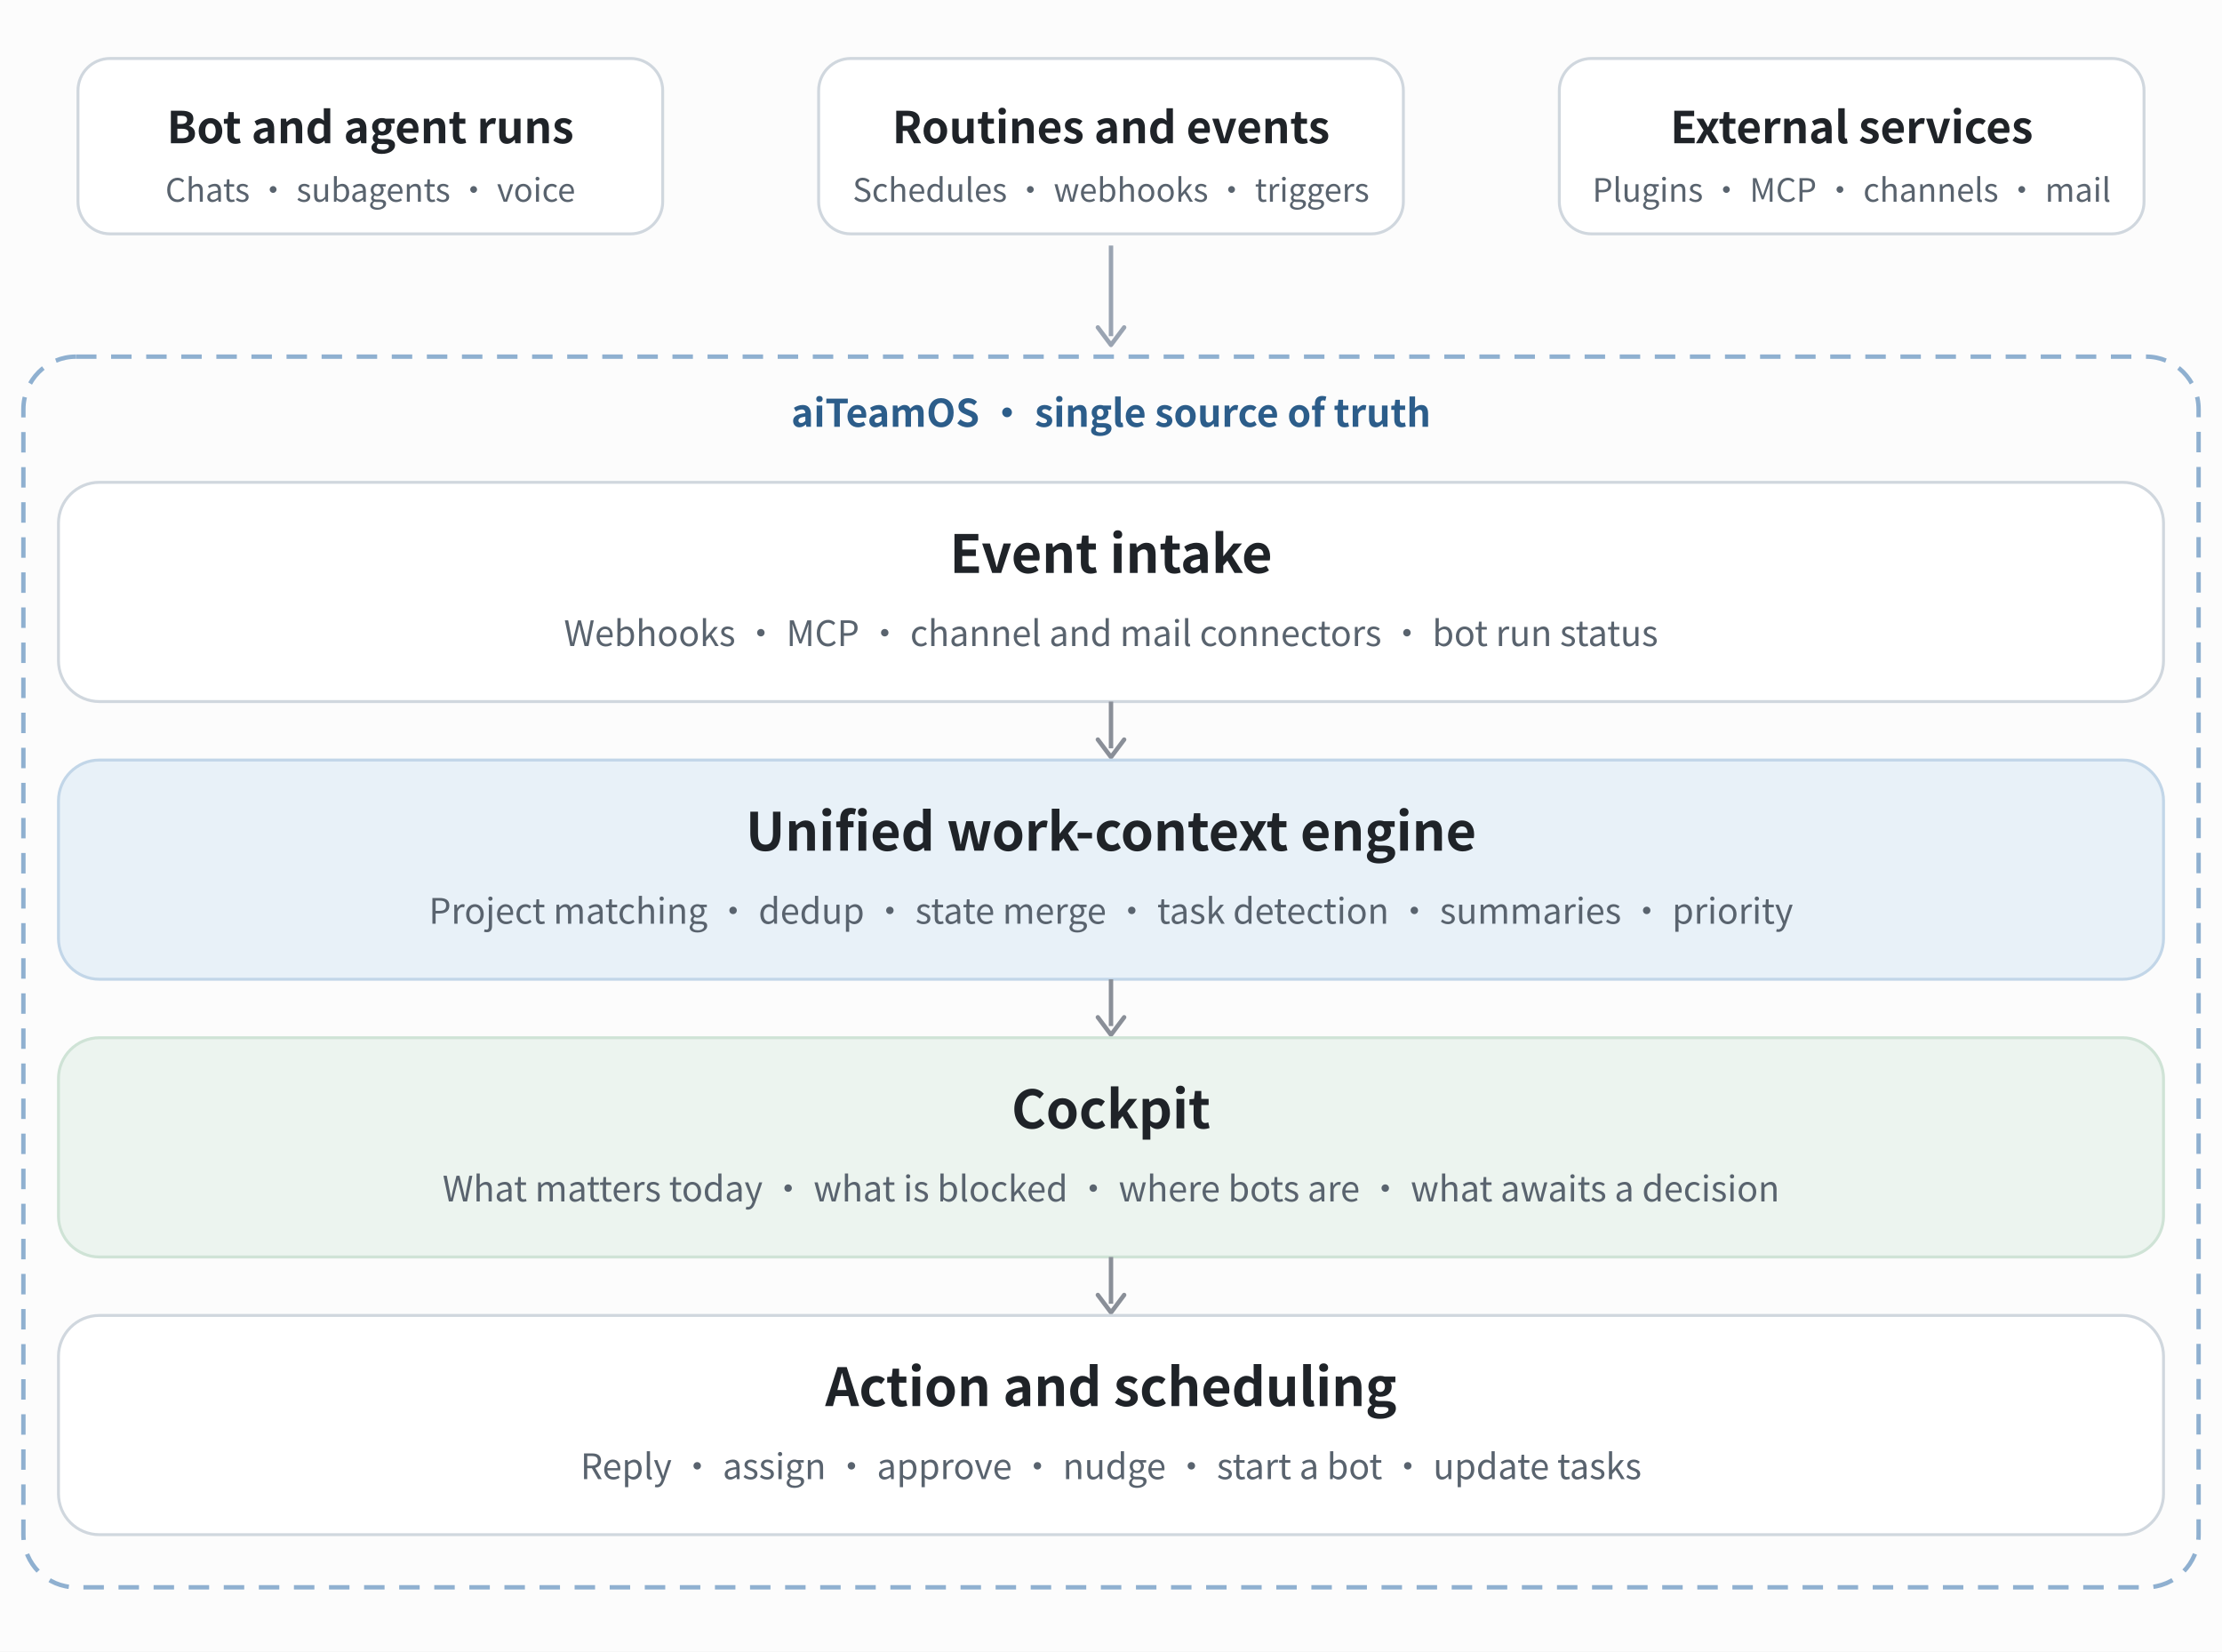
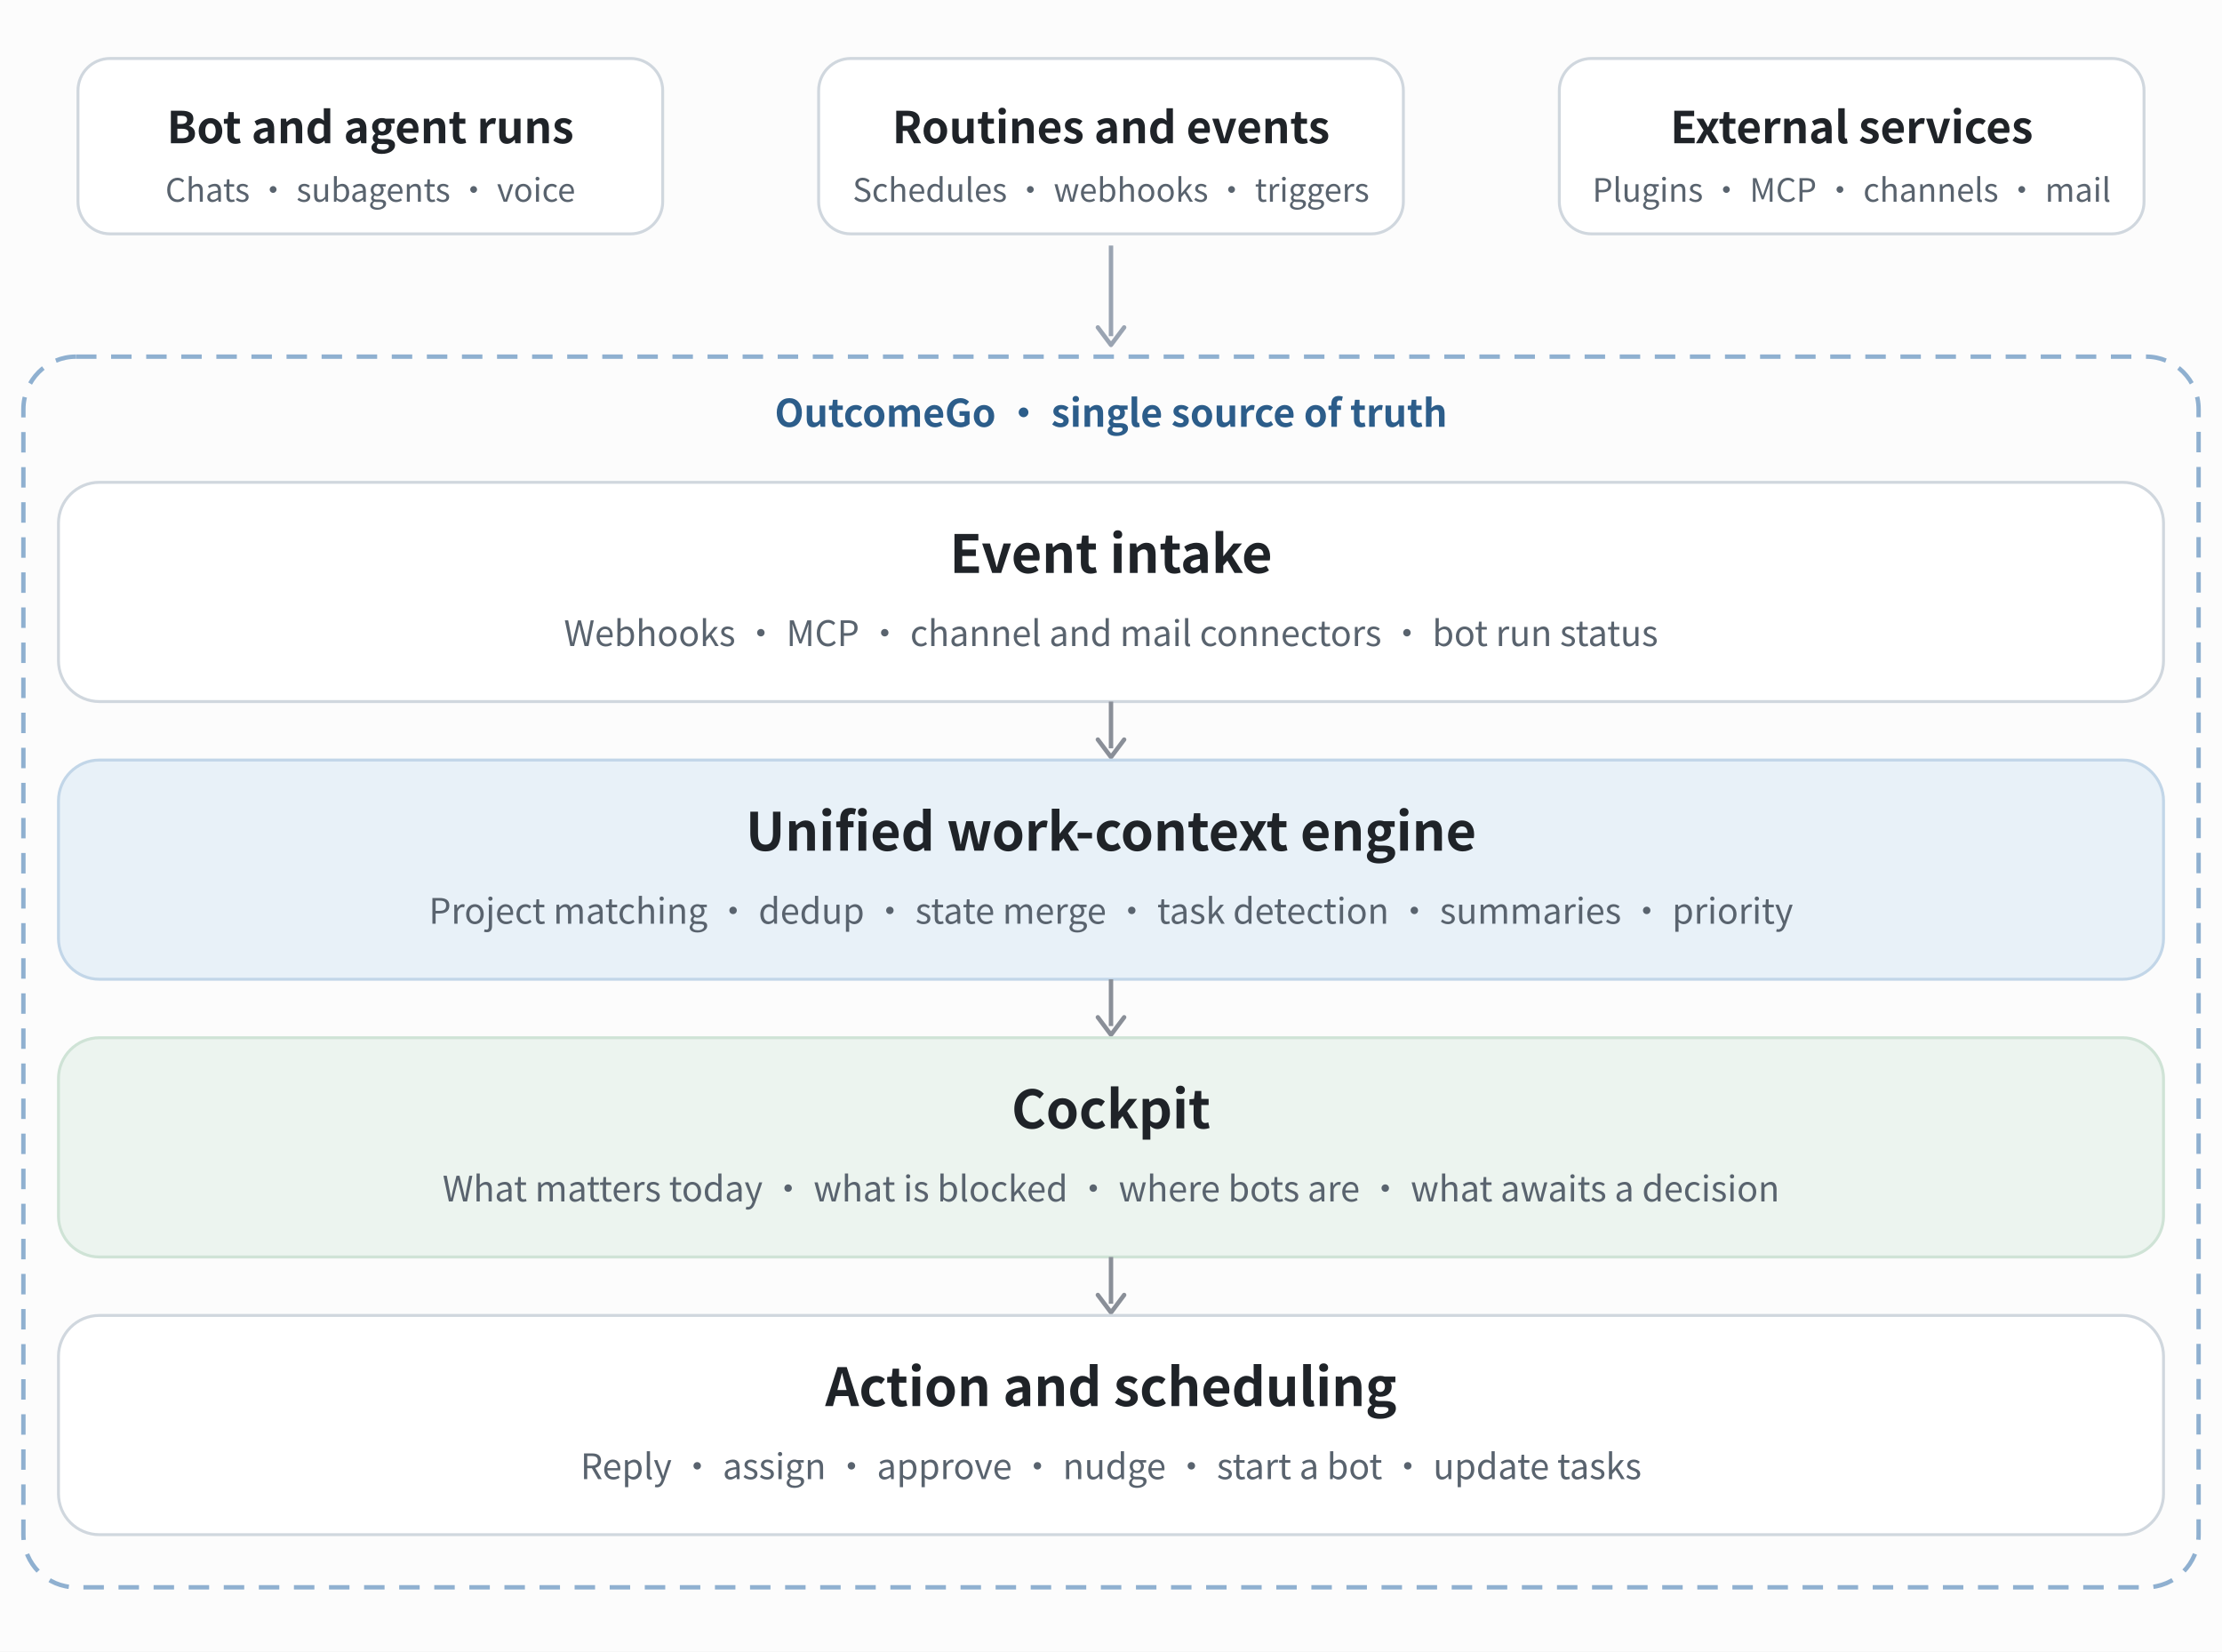
<svg xmlns="http://www.w3.org/2000/svg" width="1520" height="1130" viewBox="0 0 1520 1130" font-family="-apple-system, BlinkMacSystemFont, 'Segoe UI', 'PingFang SC', 'Noto Sans CJK SC', 'Microsoft YaHei', Helvetica, Arial, sans-serif">
  <rect width="1520" height="1130" fill="#fcfcfc" />
  <rect x="53.333" y="40" width="400" height="120" rx="22" fill="#ffffff" stroke="#d0d7de" stroke-width="2" />
  <text x="253.333" y="98" font-size="30" fill="#1f2328" font-weight="600" text-anchor="middle">Bot and agent runs</text>
  <text x="253.333" y="138" font-size="22" fill="#59636e" font-weight="400" text-anchor="middle">Chats · subagents · voice</text>
  <rect x="560.0" y="40" width="400" height="120" rx="22" fill="#ffffff" stroke="#d0d7de" stroke-width="2" />
  <text x="760.0" y="98" font-size="30" fill="#1f2328" font-weight="600" text-anchor="middle">Routines and events</text>
  <text x="760.0" y="138" font-size="22" fill="#59636e" font-weight="400" text-anchor="middle">Schedules · webhooks · triggers</text>
  <rect x="1066.667" y="40" width="400" height="120" rx="22" fill="#ffffff" stroke="#d0d7de" stroke-width="2" />
  <text x="1266.667" y="98" font-size="30" fill="#1f2328" font-weight="600" text-anchor="middle">External services</text>
  <text x="1266.667" y="138" font-size="22" fill="#59636e" font-weight="400" text-anchor="middle">Plugins · MCP · channels · mail</text>
  <line x1="760.0" y1="168" x2="760.0" y2="230" stroke="#9aa4b2" stroke-width="3" />
  <path d="M751.0 224 L760.0 236 L769.0 224" fill="none" stroke="#9aa4b2" stroke-width="3" stroke-linecap="round" stroke-linejoin="round" />
  <rect x="16" y="244" width="1488" height="842" rx="36" fill="none" stroke-dasharray="14 10" stroke="#8fb0d0" stroke-width="3" />
-   <text x="760.0" y="292" font-size="26" fill="#2c5d8a" font-weight="600" text-anchor="middle">aiTeamOS · single source of truth</text>
+   <text x="760.0" y="292" font-size="26" fill="#2c5d8a" font-weight="600" text-anchor="middle">OutcomeGo · single source of truth</text>
  <rect x="40" y="330" width="1440" height="150" rx="28" fill="#ffffff" stroke="#d0d7de" stroke-width="2" />
  <text x="760.0" y="392" font-size="36" fill="#1f2328" font-weight="700" text-anchor="middle">Event intake</text>
  <text x="760.0" y="442" font-size="24" fill="#59636e" font-weight="400" text-anchor="middle">Webhooks · MCP · channel and mail connectors · bot run status</text>
  <line x1="760.0" y1="480" x2="760.0" y2="512" stroke="#8a8f98" stroke-width="3" />
  <path d="M751.0 506 L760.0 518 L769.0 506" fill="none" stroke="#8a8f98" stroke-width="3" stroke-linecap="round" stroke-linejoin="round" />
  <rect x="40" y="520" width="1440" height="150" rx="28" fill="#e8f1f8" stroke="#c2d6e8" stroke-width="2" />
  <text x="760.0" y="582" font-size="36" fill="#1f2328" font-weight="700" text-anchor="middle">Unified work-context engine</text>
  <text x="760.0" y="632" font-size="24" fill="#59636e" font-weight="400" text-anchor="middle">Project matching · dedup · state merge · task detection · summaries · priority</text>
  <line x1="760.0" y1="670" x2="760.0" y2="702" stroke="#8a8f98" stroke-width="3" />
  <path d="M751.0 696 L760.0 708 L769.0 696" fill="none" stroke="#8a8f98" stroke-width="3" stroke-linecap="round" stroke-linejoin="round" />
  <rect x="40" y="710" width="1440" height="150" rx="28" fill="#ecf4ef" stroke="#cfe3d6" stroke-width="2" />
  <text x="760.0" y="772" font-size="36" fill="#1f2328" font-weight="700" text-anchor="middle">Cockpit</text>
  <text x="760.0" y="822" font-size="24" fill="#59636e" font-weight="400" text-anchor="middle">What matters today · what is blocked · where bots are · what awaits a decision</text>
  <line x1="760.0" y1="860" x2="760.0" y2="892" stroke="#8a8f98" stroke-width="3" />
  <path d="M751.0 886 L760.0 898 L769.0 886" fill="none" stroke="#8a8f98" stroke-width="3" stroke-linecap="round" stroke-linejoin="round" />
  <rect x="40" y="900" width="1440" height="150" rx="28" fill="#ffffff" stroke="#d0d7de" stroke-width="2" />
  <text x="760.0" y="962" font-size="36" fill="#1f2328" font-weight="700" text-anchor="middle">Action and scheduling</text>
  <text x="760.0" y="1012" font-size="24" fill="#59636e" font-weight="400" text-anchor="middle">Reply · assign · approve · nudge · start a bot · update tasks</text>
</svg>
